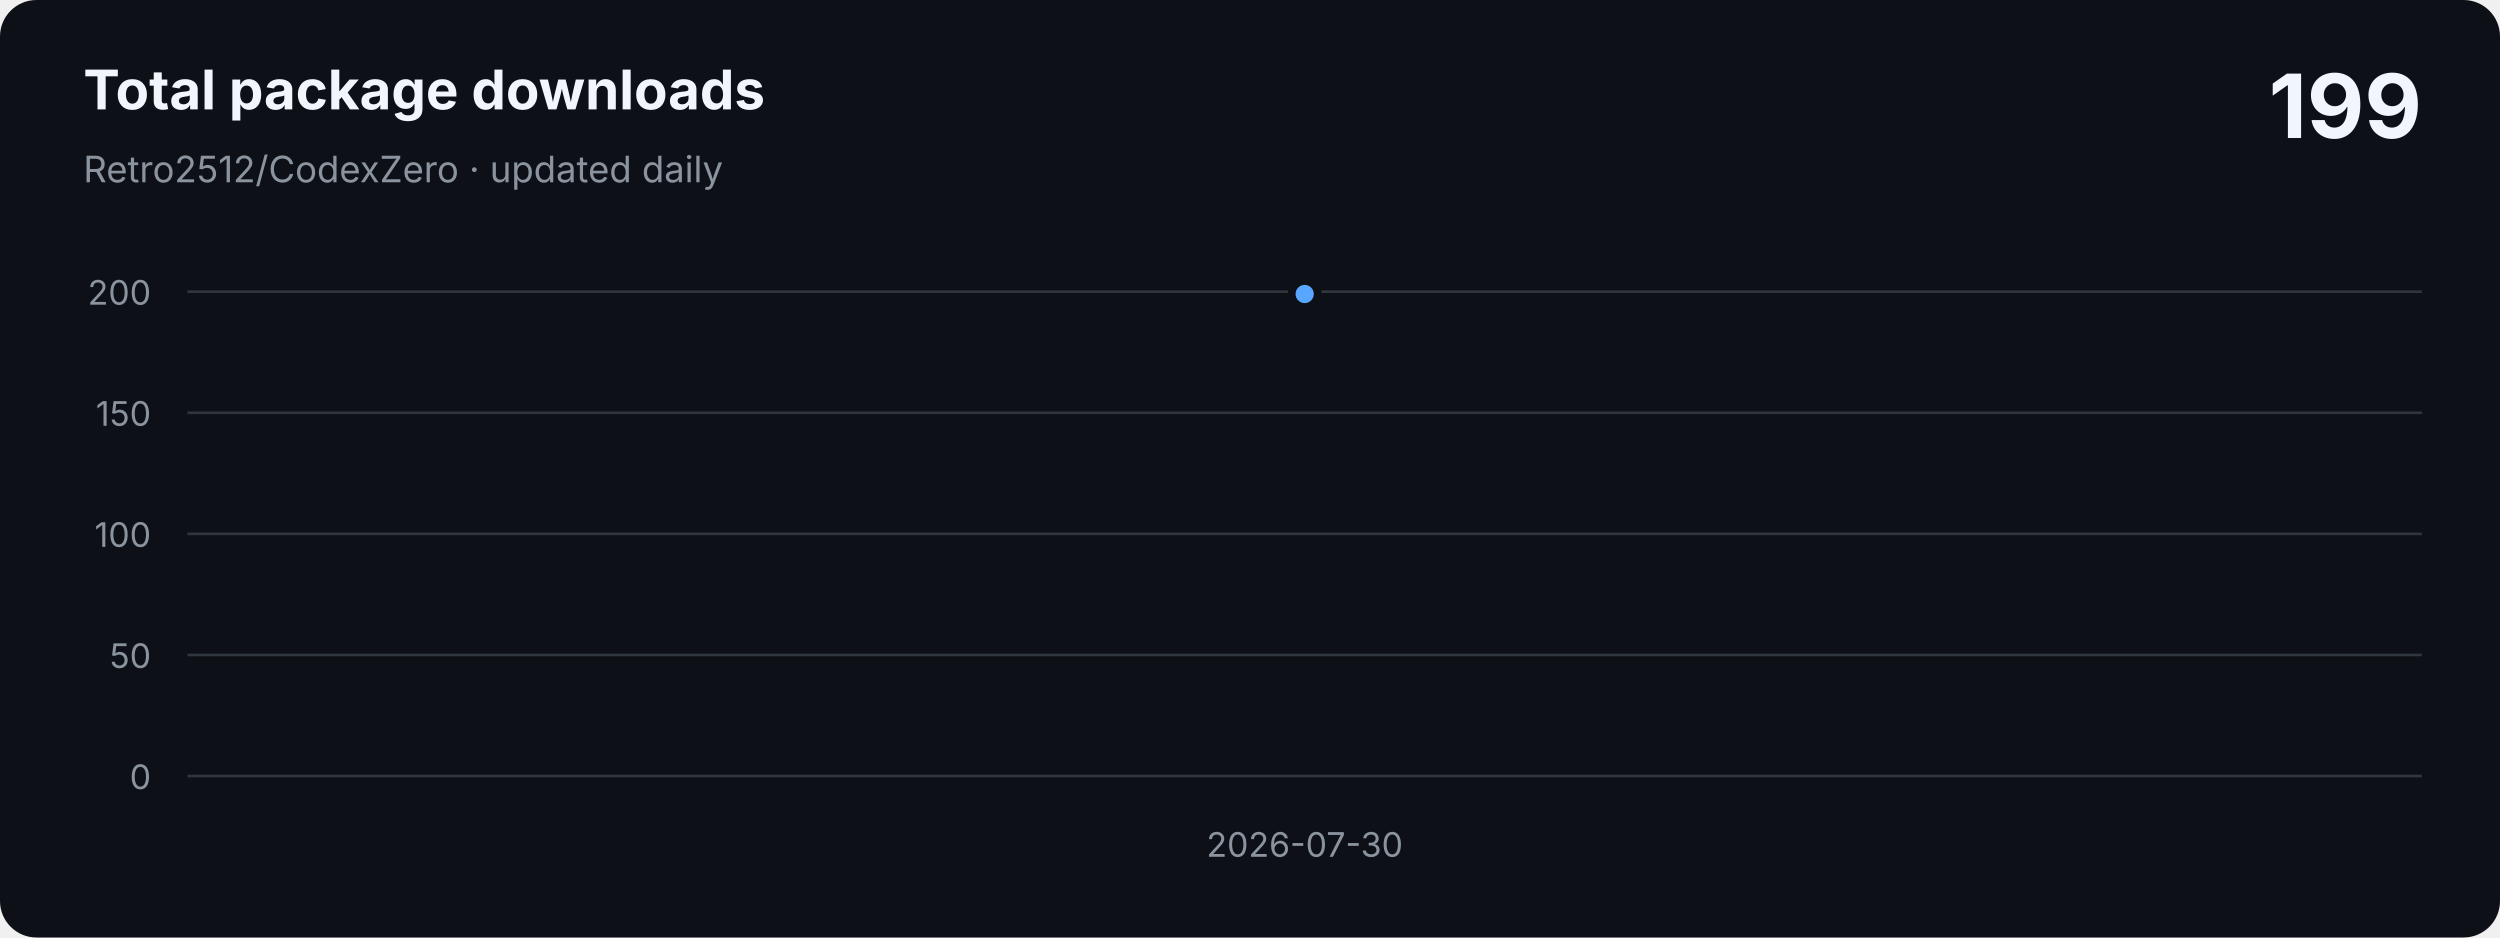
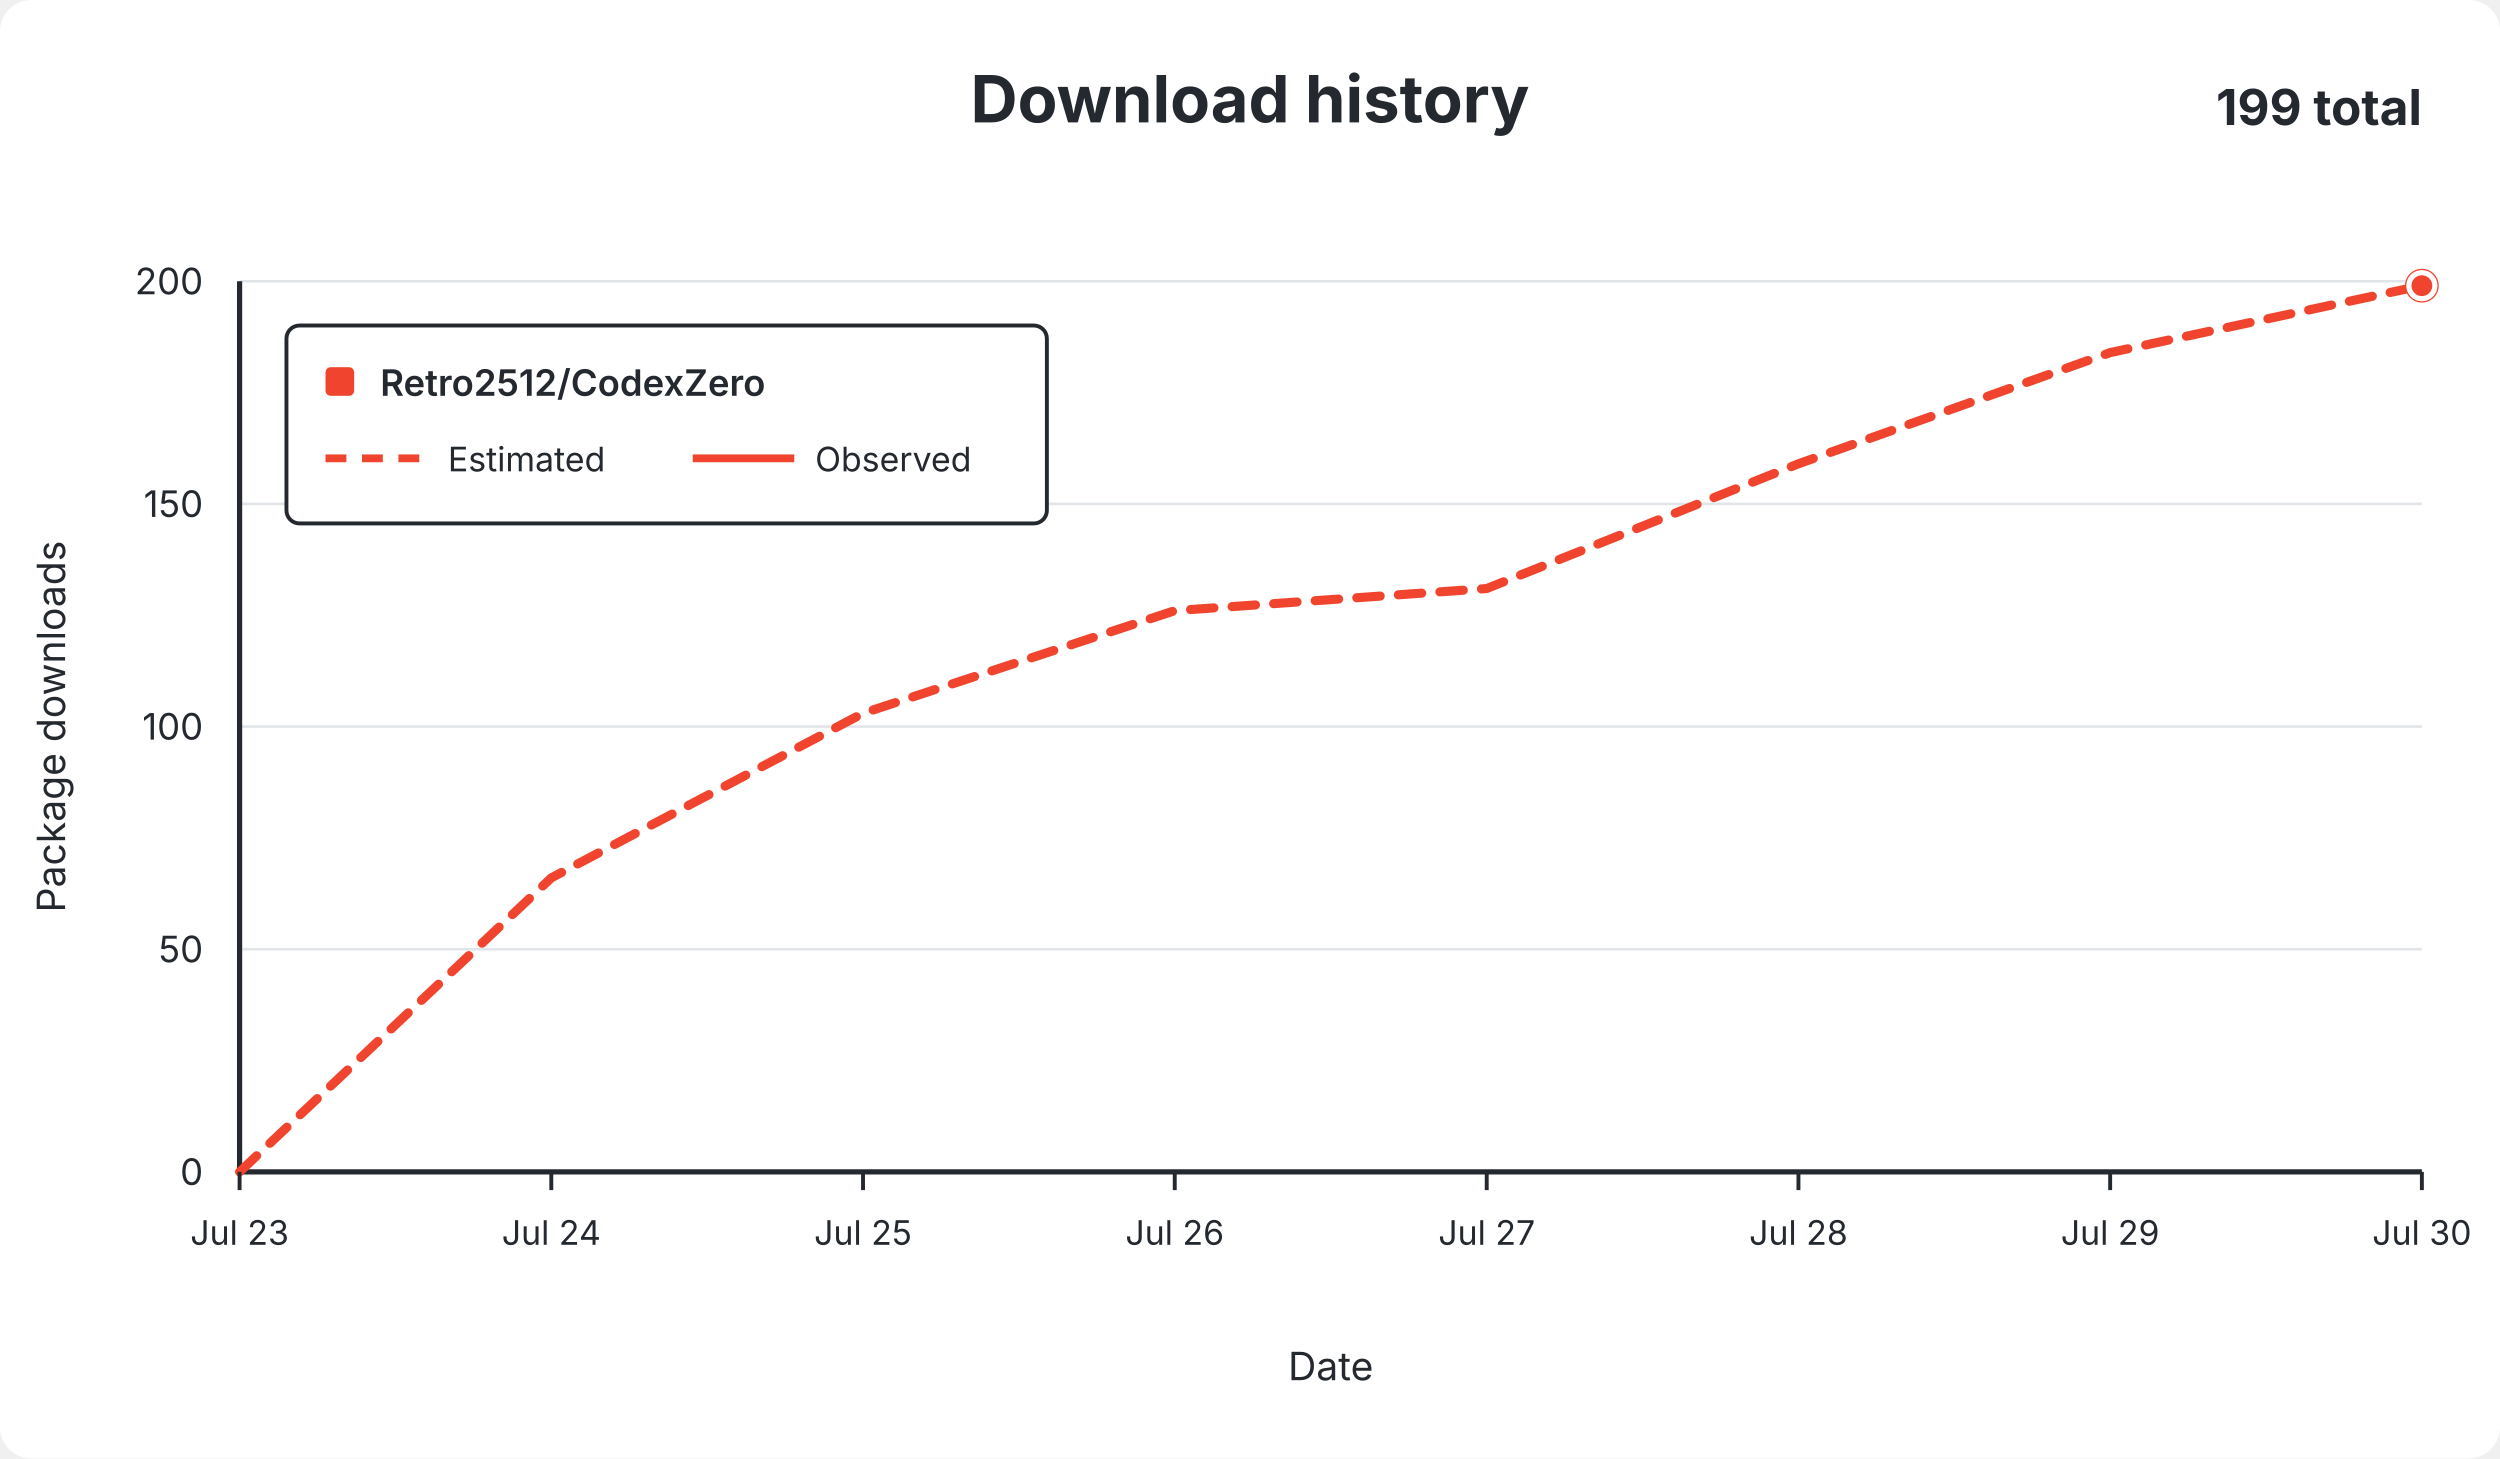
- <svg xmlns="http://www.w3.org/2000/svg" width="960" height="360" viewBox="0 0 960 360" role="img">
-   <defs>
-     <linearGradient id="area" x1="0" y1="0" x2="0" y2="1">
-       <stop offset="0%" stop-color="#2f81f7" stop-opacity="0.42" />
-       <stop offset="100%" stop-color="#2f81f7" stop-opacity="0.04" />
-     </linearGradient>
-   </defs>
-   <rect width="960" height="360" rx="14" fill="#0d1117" />
-   <text x="32" y="42" fill="#f0f6fc" font-family="-apple-system,BlinkMacSystemFont,Segoe UI,sans-serif" font-size="21" font-weight="650">Total package downloads</text>
-   <text x="32" y="70" fill="#8b949e" font-family="-apple-system,BlinkMacSystemFont,Segoe UI,sans-serif" font-size="14">Retro2512/CodexZero · updated daily</text>
-   <text x="930" y="53" text-anchor="end" fill="#f0f6fc" font-family="-apple-system,BlinkMacSystemFont,Segoe UI,sans-serif" font-size="34" font-weight="700">199</text>
-   <g font-family="-apple-system,BlinkMacSystemFont,Segoe UI,sans-serif">
-     <line x1="72" y1="298.0" x2="930" y2="298.0" stroke="#30363d" stroke-width="1" />
-     <text x="58" y="303.0" text-anchor="end" fill="#8b949e" font-size="13">0</text>
-     <line x1="72" y1="251.5" x2="930" y2="251.5" stroke="#30363d" stroke-width="1" />
-     <text x="58" y="256.5" text-anchor="end" fill="#8b949e" font-size="13">50</text>
-     <line x1="72" y1="205.0" x2="930" y2="205.0" stroke="#30363d" stroke-width="1" />
-     <text x="58" y="210.0" text-anchor="end" fill="#8b949e" font-size="13">100</text>
-     <line x1="72" y1="158.5" x2="930" y2="158.5" stroke="#30363d" stroke-width="1" />
-     <text x="58" y="163.5" text-anchor="end" fill="#8b949e" font-size="13">150</text>
-     <line x1="72" y1="112.0" x2="930" y2="112.0" stroke="#30363d" stroke-width="1" />
-     <text x="58" y="117.0" text-anchor="end" fill="#8b949e" font-size="13">200</text>
-     <circle cx="501.0" cy="112.9" r="5" fill="#58a6ff" stroke="#0d1117" stroke-width="3" />
-     <text x="501.0" y="329" text-anchor="middle" fill="#8b949e" font-size="13">2026-07-30</text>
+ <svg xmlns="http://www.w3.org/2000/svg" width="960" height="560" viewBox="0 0 960 560" role="img">
+   <rect width="960" height="560" rx="12" fill="#ffffff" />
+   <g font-family="-apple-system,BlinkMacSystemFont,Segoe UI,sans-serif" fill="#24292f">
+     <text x="480.0" y="47" text-anchor="middle" font-size="25" font-weight="650">Download history</text>
+     <text x="930" y="48" text-anchor="end" font-size="19" font-weight="650">199 total</text>
+     <line x1="92" y1="450.0" x2="930" y2="450.0" stroke="#e1e4e8" stroke-width="1" />
+     <text x="78" y="455.0" text-anchor="end" fill="#24292f" font-size="14">0</text>
+     <line x1="92" y1="364.5" x2="930" y2="364.5" stroke="#e1e4e8" stroke-width="1" />
+     <text x="78" y="369.5" text-anchor="end" fill="#24292f" font-size="14">50</text>
+     <line x1="92" y1="279.0" x2="930" y2="279.0" stroke="#e1e4e8" stroke-width="1" />
+     <text x="78" y="284.0" text-anchor="end" fill="#24292f" font-size="14">100</text>
+     <line x1="92" y1="193.5" x2="930" y2="193.5" stroke="#e1e4e8" stroke-width="1" />
+     <text x="78" y="198.5" text-anchor="end" fill="#24292f" font-size="14">150</text>
+     <line x1="92" y1="108.0" x2="930" y2="108.0" stroke="#e1e4e8" stroke-width="1" />
+     <text x="78" y="113.0" text-anchor="end" fill="#24292f" font-size="14">200</text>
+     <line x1="92" y1="108" x2="92" y2="450" stroke="#24292f" stroke-width="2" />
+     <line x1="92" y1="450" x2="930" y2="450" stroke="#24292f" stroke-width="2" />
+     <path d="M 92.0 450.0 L 211.7 337.1 L 331.4 273.9 L 451.1 234.5 L 570.9 226.0 L 690.6 178.1 L 810.3 135.4 L 930.0 109.7" fill="none" stroke="#f0442e" stroke-width="3.5" stroke-dasharray="9 7" stroke-linecap="round" stroke-linejoin="round" />
+     <circle cx="930.0" cy="109.7" r="5" fill="#ffffff" stroke="#f0442e" stroke-width="3" />
+     <circle cx="930.0" cy="109.7" r="5" fill="#f0442e" stroke="#ffffff" stroke-width="2" />
+     <line x1="92.0" y1="450" x2="92.0" y2="457" stroke="#24292f" stroke-width="1.5" />
+     <text x="92.0" y="478" text-anchor="middle" fill="#24292f" font-size="13">Jul 23</text>
+     <line x1="211.7" y1="450" x2="211.7" y2="457" stroke="#24292f" stroke-width="1.5" />
+     <text x="211.7" y="478" text-anchor="middle" fill="#24292f" font-size="13">Jul 24</text>
+     <line x1="331.4" y1="450" x2="331.4" y2="457" stroke="#24292f" stroke-width="1.5" />
+     <text x="331.4" y="478" text-anchor="middle" fill="#24292f" font-size="13">Jul 25</text>
+     <line x1="451.1" y1="450" x2="451.1" y2="457" stroke="#24292f" stroke-width="1.5" />
+     <text x="451.1" y="478" text-anchor="middle" fill="#24292f" font-size="13">Jul 26</text>
+     <line x1="570.9" y1="450" x2="570.9" y2="457" stroke="#24292f" stroke-width="1.5" />
+     <text x="570.9" y="478" text-anchor="middle" fill="#24292f" font-size="13">Jul 27</text>
+     <line x1="690.6" y1="450" x2="690.6" y2="457" stroke="#24292f" stroke-width="1.5" />
+     <text x="690.6" y="478" text-anchor="middle" fill="#24292f" font-size="13">Jul 28</text>
+     <line x1="810.3" y1="450" x2="810.3" y2="457" stroke="#24292f" stroke-width="1.5" />
+     <text x="810.3" y="478" text-anchor="middle" fill="#24292f" font-size="13">Jul 29</text>
+     <line x1="930.0" y1="450" x2="930.0" y2="457" stroke="#24292f" stroke-width="1.5" />
+     <text x="930.0" y="478" text-anchor="middle" fill="#24292f" font-size="13">Jul 30</text>
+     <text x="511.0" y="530" text-anchor="middle" font-size="15">Date</text>
+     <text x="25" y="279.0" text-anchor="middle" font-size="15" transform="rotate(-90 25 279.0)">Package downloads</text>
+     <g>
+       <rect x="110" y="125" width="292" height="76" rx="5" fill="#ffffff" stroke="#24292f" stroke-width="1.5" />
+       <rect x="125" y="141" width="11" height="11" rx="2" fill="#f0442e" />
+       <text x="146" y="152" font-size="14" font-weight="600">Retro2512/CodexZero</text>
+       <line x1="125" y1="176" x2="164" y2="176" stroke="#f0442e" stroke-width="3" stroke-dasharray="8 6" />
+       <text x="172" y="181" font-size="13">Estimated</text>
+       <line x1="266" y1="176" x2="305" y2="176" stroke="#f0442e" stroke-width="3" />
+       <text x="313" y="181" font-size="13">Observed</text>
+     </g>
  </g>
</svg>
